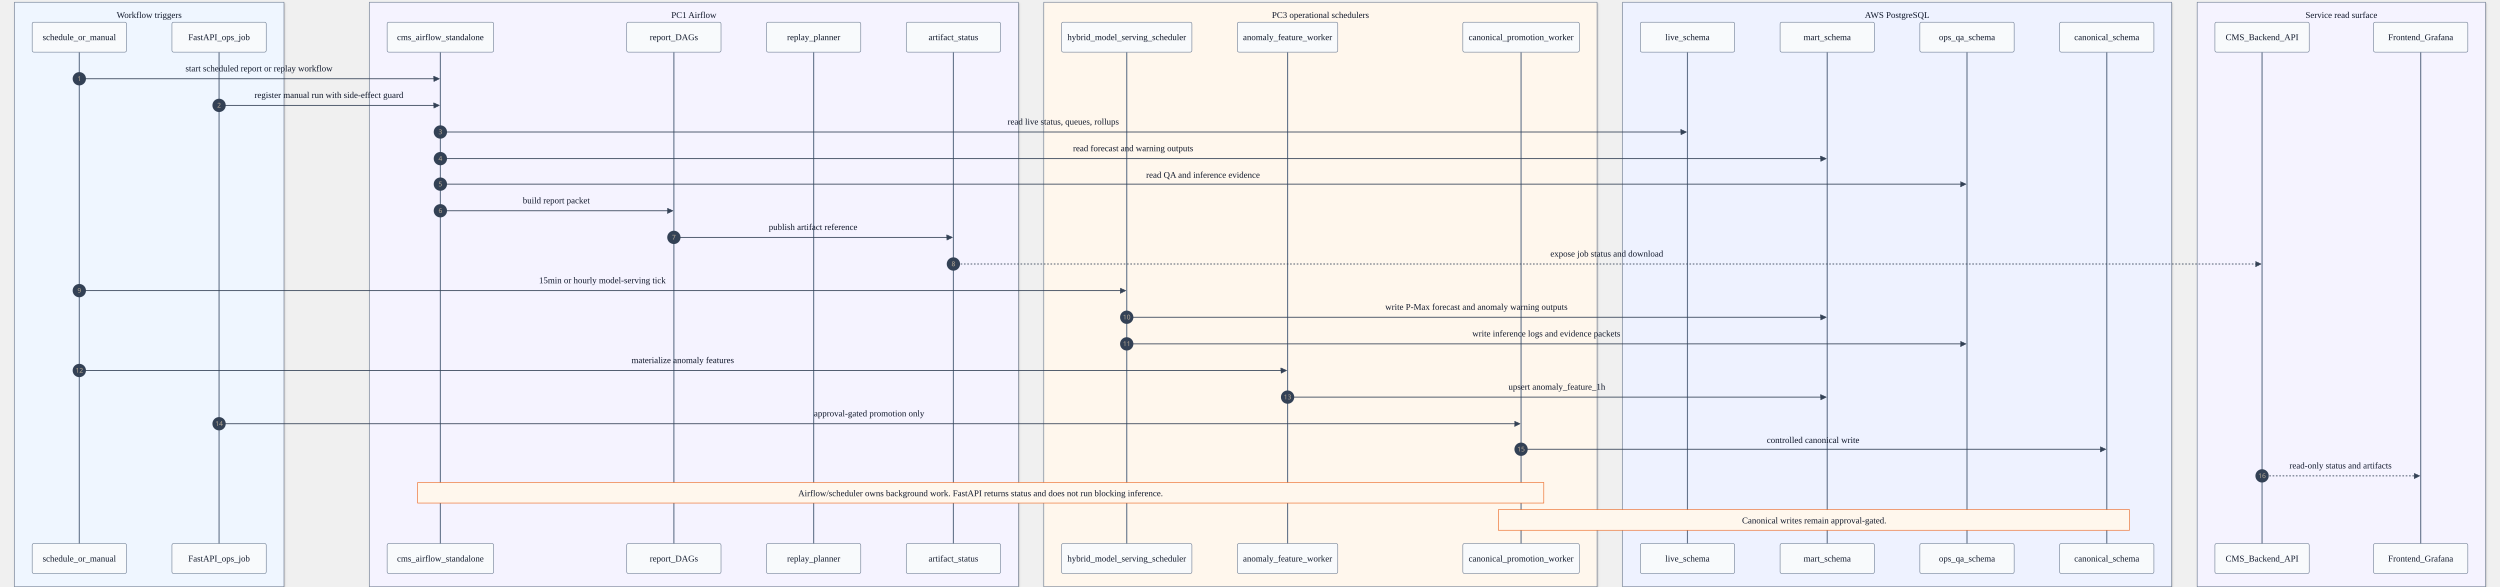
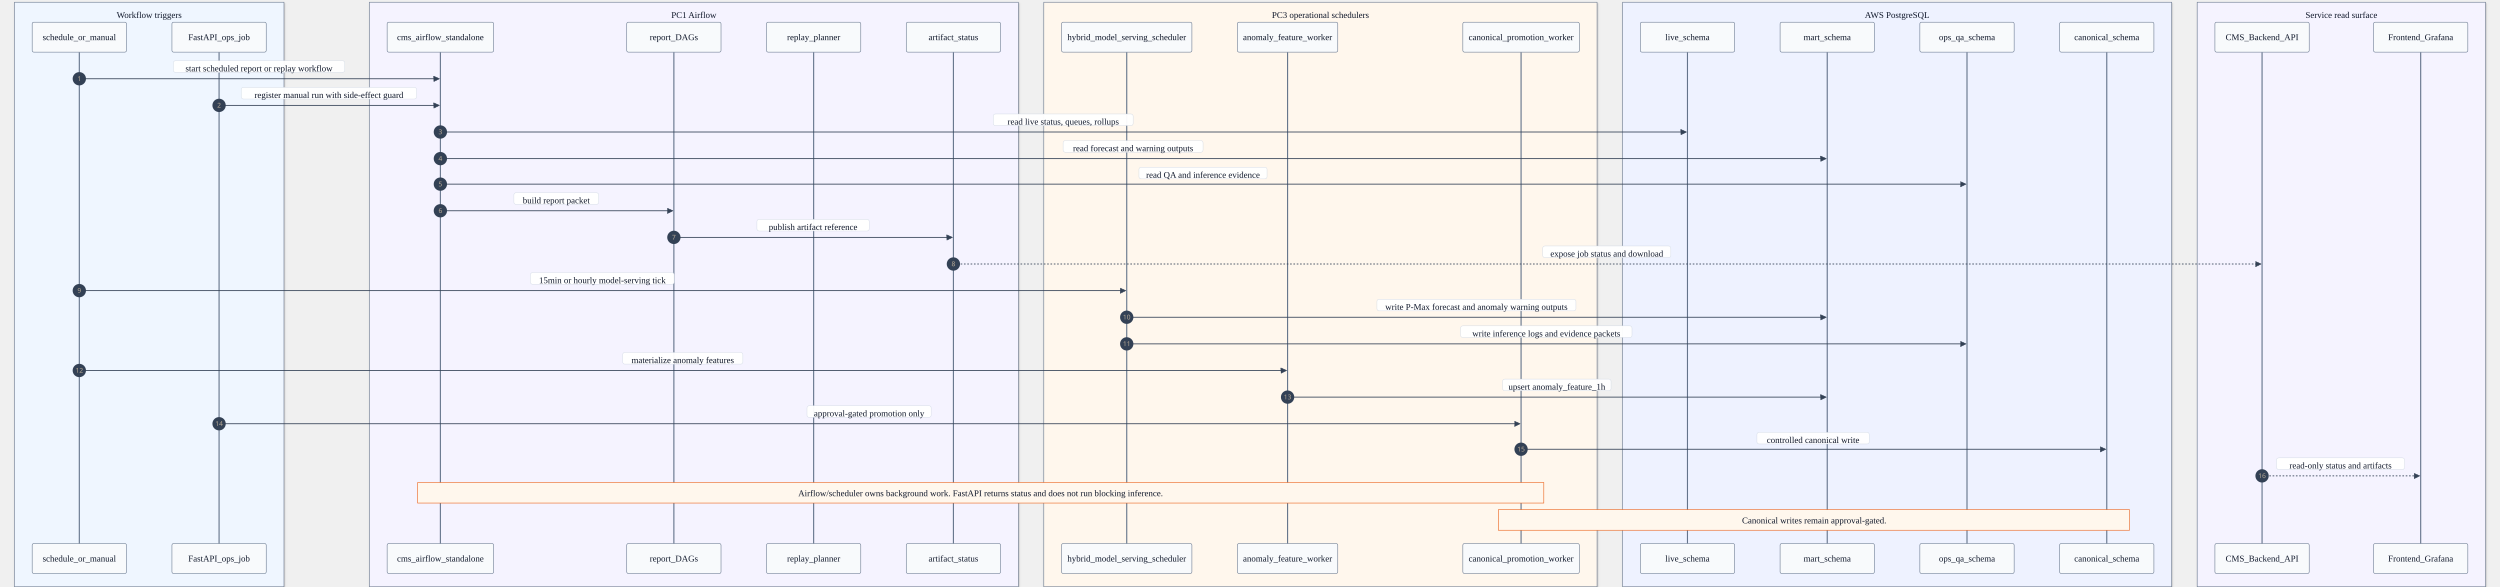
<svg xmlns="http://www.w3.org/2000/svg" id="my-svg" width="100%" style="max-width: 4507.5px; background-color: white;" viewBox="-50 -10 4507.5 1057" role="graphics-document document" aria-roledescription="sequence">
  <g>
    <rect x="3911.5" y="-6" fill="rgb(245, 243, 255)" stroke="rgb(0,0,0, 0.5)" width="520" height="1054" class="rect" />
    <text x="4171.5" y="17" dominant-baseline="central" alignment-baseline="central" class="text" style="text-anchor: middle; font-size: 16px; font-weight: 400;">
      <tspan x="4171.5" dy="0">Service read surface</tspan>
    </text>
  </g>
  <g>
    <rect x="2875.5" y="-6" fill="rgb(238, 242, 255)" stroke="rgb(0,0,0, 0.5)" width="990" height="1054" class="rect" />
    <text x="3370.5" y="17" dominant-baseline="central" alignment-baseline="central" class="text" style="text-anchor: middle; font-size: 16px; font-weight: 400;">
      <tspan x="3370.5" dy="0">AWS PostgreSQL</tspan>
    </text>
  </g>
  <g>
    <rect x="1832" y="-6" fill="rgb(255, 247, 237)" stroke="rgb(0,0,0, 0.5)" width="997.5" height="1054" class="rect" />
    <text x="2330.75" y="17" dominant-baseline="central" alignment-baseline="central" class="text" style="text-anchor: middle; font-size: 16px; font-weight: 400;">
      <tspan x="2330.75" dy="0">PC3 operational schedulers</tspan>
    </text>
  </g>
  <g>
    <rect x="616" y="-6" fill="rgb(245, 243, 255)" stroke="rgb(0,0,0, 0.5)" width="1170" height="1054" class="rect" />
    <text x="1201" y="17" dominant-baseline="central" alignment-baseline="central" class="text" style="text-anchor: middle; font-size: 16px; font-weight: 400;">
      <tspan x="1201" dy="0">PC1 Airflow</tspan>
    </text>
  </g>
  <g>
    <rect x="-24" y="-6" fill="rgb(239, 246, 255)" stroke="rgb(0,0,0, 0.5)" width="486" height="1054" class="rect" />
    <text x="219" y="17" dominant-baseline="central" alignment-baseline="central" class="text" style="text-anchor: middle; font-size: 16px; font-weight: 400;">
      <tspan x="219" dy="0">Workflow triggers</tspan>
    </text>
  </g>
  <g>
    <rect x="4229.5" y="970" fill="#eaeaea" stroke="#666" width="170" height="54" name="UI" rx="3" ry="3" class="actor actor-bottom" />
    <text x="4314.5" y="997" dominant-baseline="central" alignment-baseline="central" class="actor actor-box" style="text-anchor: middle; font-size: 16px; font-weight: 400;">
      <tspan x="4314.5" dy="0">Frontend_Grafana</tspan>
    </text>
  </g>
  <g>
    <rect x="3943.5" y="970" fill="#eaeaea" stroke="#666" width="170" height="54" name="API" rx="3" ry="3" class="actor actor-bottom" />
    <text x="4028.5" y="997" dominant-baseline="central" alignment-baseline="central" class="actor actor-box" style="text-anchor: middle; font-size: 16px; font-weight: 400;">
      <tspan x="4028.5" dy="0">CMS_Backend_API</tspan>
    </text>
  </g>
  <g>
    <rect x="3663.5" y="970" fill="#eaeaea" stroke="#666" width="170" height="54" name="CAN" rx="3" ry="3" class="actor actor-bottom" />
    <text x="3748.5" y="997" dominant-baseline="central" alignment-baseline="central" class="actor actor-box" style="text-anchor: middle; font-size: 16px; font-weight: 400;">
      <tspan x="3748.5" dy="0">canonical_schema</tspan>
    </text>
  </g>
  <g>
    <rect x="3411.5" y="970" fill="#eaeaea" stroke="#666" width="170" height="54" name="OPSQA" rx="3" ry="3" class="actor actor-bottom" />
    <text x="3496.5" y="997" dominant-baseline="central" alignment-baseline="central" class="actor actor-box" style="text-anchor: middle; font-size: 16px; font-weight: 400;">
      <tspan x="3496.5" dy="0">ops_qa_schema</tspan>
    </text>
  </g>
  <g>
    <rect x="3159.5" y="970" fill="#eaeaea" stroke="#666" width="170" height="54" name="MART" rx="3" ry="3" class="actor actor-bottom" />
    <text x="3244.5" y="997" dominant-baseline="central" alignment-baseline="central" class="actor actor-box" style="text-anchor: middle; font-size: 16px; font-weight: 400;">
      <tspan x="3244.5" dy="0">mart_schema</tspan>
    </text>
  </g>
  <g>
    <rect x="2907.5" y="970" fill="#eaeaea" stroke="#666" width="170" height="54" name="LIVE" rx="3" ry="3" class="actor actor-bottom" />
    <text x="2992.5" y="997" dominant-baseline="central" alignment-baseline="central" class="actor actor-box" style="text-anchor: middle; font-size: 16px; font-weight: 400;">
      <tspan x="2992.5" dy="0">live_schema</tspan>
    </text>
  </g>
  <g>
    <rect x="2587.5" y="970" fill="#eaeaea" stroke="#666" width="210" height="54" name="CPW" rx="3" ry="3" class="actor actor-bottom" />
    <text x="2692.5" y="997" dominant-baseline="central" alignment-baseline="central" class="actor actor-box" style="text-anchor: middle; font-size: 16px; font-weight: 400;">
      <tspan x="2692.5" dy="0">canonical_promotion_worker</tspan>
    </text>
  </g>
  <g>
    <rect x="2181" y="970" fill="#eaeaea" stroke="#666" width="181" height="54" name="AFW" rx="3" ry="3" class="actor actor-bottom" />
    <text x="2271.5" y="997" dominant-baseline="central" alignment-baseline="central" class="actor actor-box" style="text-anchor: middle; font-size: 16px; font-weight: 400;">
      <tspan x="2271.5" dy="0">anomaly_feature_worker</tspan>
    </text>
  </g>
  <g>
    <rect x="1864" y="970" fill="#eaeaea" stroke="#666" width="235" height="54" name="MS" rx="3" ry="3" class="actor actor-bottom" />
    <text x="1981.5" y="997" dominant-baseline="central" alignment-baseline="central" class="actor actor-box" style="text-anchor: middle; font-size: 16px; font-weight: 400;">
      <tspan x="1981.5" dy="0">hybrid_model_serving_scheduler</tspan>
    </text>
  </g>
  <g>
    <rect x="1584" y="970" fill="#eaeaea" stroke="#666" width="170" height="54" name="STATUS" rx="3" ry="3" class="actor actor-bottom" />
    <text x="1669" y="997" dominant-baseline="central" alignment-baseline="central" class="actor actor-box" style="text-anchor: middle; font-size: 16px; font-weight: 400;">
      <tspan x="1669" dy="0">artifact_status</tspan>
    </text>
  </g>
  <g>
    <rect x="1332" y="970" fill="#eaeaea" stroke="#666" width="170" height="54" name="REPLAY" rx="3" ry="3" class="actor actor-bottom" />
    <text x="1417" y="997" dominant-baseline="central" alignment-baseline="central" class="actor actor-box" style="text-anchor: middle; font-size: 16px; font-weight: 400;">
      <tspan x="1417" dy="0">replay_planner</tspan>
    </text>
  </g>
  <g>
    <rect x="1080" y="970" fill="#eaeaea" stroke="#666" width="170" height="54" name="REP" rx="3" ry="3" class="actor actor-bottom" />
    <text x="1165" y="997" dominant-baseline="central" alignment-baseline="central" class="actor actor-box" style="text-anchor: middle; font-size: 16px; font-weight: 400;">
      <tspan x="1165" dy="0">report_DAGs</tspan>
    </text>
  </g>
  <g>
    <rect x="648" y="970" fill="#eaeaea" stroke="#666" width="192" height="54" name="AF" rx="3" ry="3" class="actor actor-bottom" />
    <text x="744" y="997" dominant-baseline="central" alignment-baseline="central" class="actor actor-box" style="text-anchor: middle; font-size: 16px; font-weight: 400;">
      <tspan x="744" dy="0">cms_airflow_standalone</tspan>
    </text>
  </g>
  <g>
    <rect x="260" y="970" fill="#eaeaea" stroke="#666" width="170" height="54" name="APIJOB" rx="3" ry="3" class="actor actor-bottom" />
    <text x="345" y="997" dominant-baseline="central" alignment-baseline="central" class="actor actor-box" style="text-anchor: middle; font-size: 16px; font-weight: 400;">
      <tspan x="345" dy="0">FastAPI_ops_job</tspan>
    </text>
  </g>
  <g>
    <rect x="8" y="970" fill="#eaeaea" stroke="#666" width="170" height="54" name="T" rx="3" ry="3" class="actor actor-bottom" />
    <text x="93" y="997" dominant-baseline="central" alignment-baseline="central" class="actor actor-box" style="text-anchor: middle; font-size: 16px; font-weight: 400;">
      <tspan x="93" dy="0">schedule_or_manual</tspan>
    </text>
  </g>
  <g>
    <line id="actor14" x1="4314.5" y1="84" x2="4314.5" y2="970" class="actor-line 200" stroke-width="0.5px" stroke="#999" name="UI" data-et="life-line" data-id="UI" />
    <g id="root-14" data-et="participant" data-type="participant" data-id="UI">
      <rect x="4229.5" y="30" fill="#eaeaea" stroke="#666" width="170" height="54" name="UI" rx="3" ry="3" class="actor actor-top" />
      <text x="4314.5" y="57" dominant-baseline="central" alignment-baseline="central" class="actor actor-box" style="text-anchor: middle; font-size: 16px; font-weight: 400;">
        <tspan x="4314.5" dy="0">Frontend_Grafana</tspan>
      </text>
    </g>
  </g>
  <g>
    <line id="actor13" x1="4028.5" y1="84" x2="4028.5" y2="970" class="actor-line 200" stroke-width="0.5px" stroke="#999" name="API" data-et="life-line" data-id="API" />
    <g id="root-13" data-et="participant" data-type="participant" data-id="API">
      <rect x="3943.5" y="30" fill="#eaeaea" stroke="#666" width="170" height="54" name="API" rx="3" ry="3" class="actor actor-top" />
      <text x="4028.5" y="57" dominant-baseline="central" alignment-baseline="central" class="actor actor-box" style="text-anchor: middle; font-size: 16px; font-weight: 400;">
        <tspan x="4028.5" dy="0">CMS_Backend_API</tspan>
      </text>
    </g>
  </g>
  <g>
    <line id="actor12" x1="3748.5" y1="84" x2="3748.5" y2="970" class="actor-line 200" stroke-width="0.5px" stroke="#999" name="CAN" data-et="life-line" data-id="CAN" />
    <g id="root-12" data-et="participant" data-type="participant" data-id="CAN">
      <rect x="3663.5" y="30" fill="#eaeaea" stroke="#666" width="170" height="54" name="CAN" rx="3" ry="3" class="actor actor-top" />
      <text x="3748.5" y="57" dominant-baseline="central" alignment-baseline="central" class="actor actor-box" style="text-anchor: middle; font-size: 16px; font-weight: 400;">
        <tspan x="3748.5" dy="0">canonical_schema</tspan>
      </text>
    </g>
  </g>
  <g>
    <line id="actor11" x1="3496.5" y1="84" x2="3496.5" y2="970" class="actor-line 200" stroke-width="0.5px" stroke="#999" name="OPSQA" data-et="life-line" data-id="OPSQA" />
    <g id="root-11" data-et="participant" data-type="participant" data-id="OPSQA">
      <rect x="3411.5" y="30" fill="#eaeaea" stroke="#666" width="170" height="54" name="OPSQA" rx="3" ry="3" class="actor actor-top" />
      <text x="3496.5" y="57" dominant-baseline="central" alignment-baseline="central" class="actor actor-box" style="text-anchor: middle; font-size: 16px; font-weight: 400;">
        <tspan x="3496.5" dy="0">ops_qa_schema</tspan>
      </text>
    </g>
  </g>
  <g>
    <line id="actor10" x1="3244.5" y1="84" x2="3244.5" y2="970" class="actor-line 200" stroke-width="0.5px" stroke="#999" name="MART" data-et="life-line" data-id="MART" />
    <g id="root-10" data-et="participant" data-type="participant" data-id="MART">
      <rect x="3159.5" y="30" fill="#eaeaea" stroke="#666" width="170" height="54" name="MART" rx="3" ry="3" class="actor actor-top" />
      <text x="3244.5" y="57" dominant-baseline="central" alignment-baseline="central" class="actor actor-box" style="text-anchor: middle; font-size: 16px; font-weight: 400;">
        <tspan x="3244.5" dy="0">mart_schema</tspan>
      </text>
    </g>
  </g>
  <g>
    <line id="actor9" x1="2992.5" y1="84" x2="2992.5" y2="970" class="actor-line 200" stroke-width="0.5px" stroke="#999" name="LIVE" data-et="life-line" data-id="LIVE" />
    <g id="root-9" data-et="participant" data-type="participant" data-id="LIVE">
      <rect x="2907.5" y="30" fill="#eaeaea" stroke="#666" width="170" height="54" name="LIVE" rx="3" ry="3" class="actor actor-top" />
      <text x="2992.5" y="57" dominant-baseline="central" alignment-baseline="central" class="actor actor-box" style="text-anchor: middle; font-size: 16px; font-weight: 400;">
        <tspan x="2992.5" dy="0">live_schema</tspan>
      </text>
    </g>
  </g>
  <g>
    <line id="actor8" x1="2692.5" y1="84" x2="2692.5" y2="970" class="actor-line 200" stroke-width="0.5px" stroke="#999" name="CPW" data-et="life-line" data-id="CPW" />
    <g id="root-8" data-et="participant" data-type="participant" data-id="CPW">
      <rect x="2587.5" y="30" fill="#eaeaea" stroke="#666" width="210" height="54" name="CPW" rx="3" ry="3" class="actor actor-top" />
      <text x="2692.5" y="57" dominant-baseline="central" alignment-baseline="central" class="actor actor-box" style="text-anchor: middle; font-size: 16px; font-weight: 400;">
        <tspan x="2692.5" dy="0">canonical_promotion_worker</tspan>
      </text>
    </g>
  </g>
  <g>
    <line id="actor7" x1="2271.5" y1="84" x2="2271.5" y2="970" class="actor-line 200" stroke-width="0.5px" stroke="#999" name="AFW" data-et="life-line" data-id="AFW" />
    <g id="root-7" data-et="participant" data-type="participant" data-id="AFW">
      <rect x="2181" y="30" fill="#eaeaea" stroke="#666" width="181" height="54" name="AFW" rx="3" ry="3" class="actor actor-top" />
      <text x="2271.5" y="57" dominant-baseline="central" alignment-baseline="central" class="actor actor-box" style="text-anchor: middle; font-size: 16px; font-weight: 400;">
        <tspan x="2271.5" dy="0">anomaly_feature_worker</tspan>
      </text>
    </g>
  </g>
  <g>
    <line id="actor6" x1="1981.5" y1="84" x2="1981.5" y2="970" class="actor-line 200" stroke-width="0.5px" stroke="#999" name="MS" data-et="life-line" data-id="MS" />
    <g id="root-6" data-et="participant" data-type="participant" data-id="MS">
      <rect x="1864" y="30" fill="#eaeaea" stroke="#666" width="235" height="54" name="MS" rx="3" ry="3" class="actor actor-top" />
      <text x="1981.5" y="57" dominant-baseline="central" alignment-baseline="central" class="actor actor-box" style="text-anchor: middle; font-size: 16px; font-weight: 400;">
        <tspan x="1981.5" dy="0">hybrid_model_serving_scheduler</tspan>
      </text>
    </g>
  </g>
  <g>
    <line id="actor5" x1="1669" y1="84" x2="1669" y2="970" class="actor-line 200" stroke-width="0.5px" stroke="#999" name="STATUS" data-et="life-line" data-id="STATUS" />
    <g id="root-5" data-et="participant" data-type="participant" data-id="STATUS">
      <rect x="1584" y="30" fill="#eaeaea" stroke="#666" width="170" height="54" name="STATUS" rx="3" ry="3" class="actor actor-top" />
      <text x="1669" y="57" dominant-baseline="central" alignment-baseline="central" class="actor actor-box" style="text-anchor: middle; font-size: 16px; font-weight: 400;">
        <tspan x="1669" dy="0">artifact_status</tspan>
      </text>
    </g>
  </g>
  <g>
    <line id="actor4" x1="1417" y1="84" x2="1417" y2="970" class="actor-line 200" stroke-width="0.5px" stroke="#999" name="REPLAY" data-et="life-line" data-id="REPLAY" />
    <g id="root-4" data-et="participant" data-type="participant" data-id="REPLAY">
      <rect x="1332" y="30" fill="#eaeaea" stroke="#666" width="170" height="54" name="REPLAY" rx="3" ry="3" class="actor actor-top" />
      <text x="1417" y="57" dominant-baseline="central" alignment-baseline="central" class="actor actor-box" style="text-anchor: middle; font-size: 16px; font-weight: 400;">
        <tspan x="1417" dy="0">replay_planner</tspan>
      </text>
    </g>
  </g>
  <g>
    <line id="actor3" x1="1165" y1="84" x2="1165" y2="970" class="actor-line 200" stroke-width="0.5px" stroke="#999" name="REP" data-et="life-line" data-id="REP" />
    <g id="root-3" data-et="participant" data-type="participant" data-id="REP">
      <rect x="1080" y="30" fill="#eaeaea" stroke="#666" width="170" height="54" name="REP" rx="3" ry="3" class="actor actor-top" />
      <text x="1165" y="57" dominant-baseline="central" alignment-baseline="central" class="actor actor-box" style="text-anchor: middle; font-size: 16px; font-weight: 400;">
        <tspan x="1165" dy="0">report_DAGs</tspan>
      </text>
    </g>
  </g>
  <g>
    <line id="actor2" x1="744" y1="84" x2="744" y2="970" class="actor-line 200" stroke-width="0.5px" stroke="#999" name="AF" data-et="life-line" data-id="AF" />
    <g id="root-2" data-et="participant" data-type="participant" data-id="AF">
      <rect x="648" y="30" fill="#eaeaea" stroke="#666" width="192" height="54" name="AF" rx="3" ry="3" class="actor actor-top" />
      <text x="744" y="57" dominant-baseline="central" alignment-baseline="central" class="actor actor-box" style="text-anchor: middle; font-size: 16px; font-weight: 400;">
        <tspan x="744" dy="0">cms_airflow_standalone</tspan>
      </text>
    </g>
  </g>
  <g>
    <line id="actor1" x1="345" y1="84" x2="345" y2="970" class="actor-line 200" stroke-width="0.5px" stroke="#999" name="APIJOB" data-et="life-line" data-id="APIJOB" />
    <g id="root-1" data-et="participant" data-type="participant" data-id="APIJOB">
      <rect x="260" y="30" fill="#eaeaea" stroke="#666" width="170" height="54" name="APIJOB" rx="3" ry="3" class="actor actor-top" />
      <text x="345" y="57" dominant-baseline="central" alignment-baseline="central" class="actor actor-box" style="text-anchor: middle; font-size: 16px; font-weight: 400;">
        <tspan x="345" dy="0">FastAPI_ops_job</tspan>
      </text>
    </g>
  </g>
  <g>
    <line id="actor0" x1="93" y1="84" x2="93" y2="970" class="actor-line 200" stroke-width="0.5px" stroke="#999" name="T" data-et="life-line" data-id="T" />
    <g id="root-0" data-et="participant" data-type="participant" data-id="T">
      <rect x="8" y="30" fill="#eaeaea" stroke="#666" width="170" height="54" name="T" rx="3" ry="3" class="actor actor-top" />
      <text x="93" y="57" dominant-baseline="central" alignment-baseline="central" class="actor actor-box" style="text-anchor: middle; font-size: 16px; font-weight: 400;">
        <tspan x="93" dy="0">schedule_or_manual</tspan>
      </text>
    </g>
  </g>
  <style>#my-svg{font-size:14px;fill:#0f172a;}@keyframes edge-animation-frame{from{stroke-dashoffset:0;}}@keyframes dash{to{stroke-dashoffset:0;}}#my-svg .edge-animation-slow{stroke-dasharray:9,5!important;stroke-dashoffset:900;animation:dash 50s linear infinite;stroke-linecap:round;}#my-svg .edge-animation-fast{stroke-dasharray:9,5!important;stroke-dashoffset:900;animation:dash 20s linear infinite;stroke-linecap:round;}#my-svg .error-icon{fill:#ffffff;}#my-svg .error-text{fill:#0f172a;stroke:#0f172a;}#my-svg .edge-thickness-normal{stroke-width:1px;}#my-svg .edge-thickness-thick{stroke-width:3.5px;}#my-svg .edge-pattern-solid{stroke-dasharray:0;}#my-svg .edge-thickness-invisible{stroke-width:0;fill:none;}#my-svg .edge-pattern-dashed{stroke-dasharray:3;}#my-svg .edge-pattern-dotted{stroke-dasharray:2;}#my-svg .marker{fill:#475569;stroke:#475569;}#my-svg .marker.cross{stroke:#475569;}#my-svg svg{font-size:14px;}#my-svg p{margin:0;}#my-svg .actor{stroke:#64748b;fill:#f8fafc;stroke-width:1;}#my-svg rect.actor.outer-path[data-look="neo"]{filter:drop-shadow( 1px 2px 2px rgba(185,185,185,1));}#my-svg rect.note[data-look="neo"]{stroke:#ea580c;fill:#fff7ed;filter:drop-shadow( 1px 2px 2px rgba(185,185,185,1));}#my-svg text.actor&gt;tspan{fill:#0f172a;stroke:none;}#my-svg .actor-line{stroke:#64748b;}#my-svg .innerArc{stroke-width:1.5;stroke-dasharray:none;}#my-svg .messageLine0{stroke-width:1.5;stroke-dasharray:none;stroke:#334155;}#my-svg .messageLine1{stroke-width:1.5;stroke-dasharray:2,2;stroke:#334155;}#my-svg [id$="-arrowhead"] path{fill:#334155;stroke:#334155;}#my-svg .sequenceNumber{fill:#b8aa96;}#my-svg [id$="-sequencenumber"]{fill:#334155;}#my-svg [id$="-crosshead"] path{fill:#334155;stroke:#334155;}#my-svg .messageText{fill:#0f172a;stroke:none;}#my-svg .labelBox{stroke:#64748b;fill:#f8fafc;filter:none;}#my-svg .labelText,#my-svg .labelText&gt;tspan{fill:#0f172a;stroke:none;}#my-svg .loopText,#my-svg .loopText&gt;tspan{fill:#0f172a;stroke:none;}#my-svg .sectionTitle,#my-svg .sectionTitle&gt;tspan{fill:#0f172a;stroke:none;}#my-svg .loopLine{stroke-width:2px;stroke-dasharray:2,2;stroke:#64748b;fill:#64748b;}#my-svg .note{stroke:#ea580c;fill:#fff7ed;}#my-svg .noteText,#my-svg .noteText&gt;tspan{fill:#0f172a;stroke:none;font-weight:normal;}#my-svg .activation0{fill:#e0f2fe;stroke:#0284c7;}#my-svg .activation1{fill:#e0f2fe;stroke:#0284c7;}#my-svg .activation2{fill:#e0f2fe;stroke:#0284c7;}#my-svg .actorPopupMenu{position:absolute;}#my-svg .actorPopupMenuPanel{position:absolute;fill:#f8fafc;box-shadow:0px 8px 16px 0px rgba(0,0,0,0.2);filter:drop-shadow(3px 5px 2px rgb(0 0 0 / 0.4));}#my-svg .actor-man circle,#my-svg line{fill:#f8fafc;stroke-width:2px;}#my-svg g rect.rect{filter:drop-shadow( 1px 2px 2px rgba(185,185,185,1));stroke:#64748b;}#my-svg .node .neo-node{stroke:#64748b;}#my-svg [data-look="neo"].node rect,#my-svg [data-look="neo"].cluster rect,#my-svg [data-look="neo"].node polygon{stroke:url(#my-svg-gradient);filter:drop-shadow( 1px 2px 2px rgba(185,185,185,1));}#my-svg [data-look="neo"].node path{stroke:url(#my-svg-gradient);stroke-width:1px;}#my-svg [data-look="neo"].node .outer-path{filter:drop-shadow( 1px 2px 2px rgba(185,185,185,1));}#my-svg [data-look="neo"].node .neo-line path{stroke:#64748b;filter:none;}#my-svg [data-look="neo"].node circle{stroke:url(#my-svg-gradient);filter:drop-shadow( 1px 2px 2px rgba(185,185,185,1));}#my-svg [data-look="neo"].node circle .state-start{fill:#000000;}#my-svg [data-look="neo"].icon-shape .icon{fill:url(#my-svg-gradient);filter:drop-shadow( 1px 2px 2px rgba(185,185,185,1));}#my-svg [data-look="neo"].icon-shape .icon-neo path{stroke:url(#my-svg-gradient);filter:drop-shadow( 1px 2px 2px rgba(185,185,185,1));}#my-svg :root{--mermaid-font-family:"trebuchet ms",verdana,arial,sans-serif;}</style>
  <g />
  <defs>
    <symbol id="my-svg-computer" width="24" height="24">
      <path transform="scale(.5)" d="M2 2v13h20v-13h-20zm18 11h-16v-9h16v9zm-10.228 6l.466-1h3.524l.467 1h-4.457zm14.228 3h-24l2-6h2.104l-1.33 4h18.45l-1.297-4h2.073l2 6zm-5-10h-14v-7h14v7z" />
    </symbol>
  </defs>
  <defs>
    <symbol id="my-svg-database" fill-rule="evenodd" clip-rule="evenodd">
      <path transform="scale(.5)" d="M12.258.001l.256.004.255.005.253.008.251.01.249.012.247.015.246.016.242.019.241.02.239.023.236.024.233.027.231.028.229.031.225.032.223.034.22.036.217.038.214.04.211.041.208.043.205.045.201.046.198.048.194.05.191.051.187.053.183.054.18.056.175.057.172.059.168.06.163.061.16.063.155.064.15.066.074.033.073.033.071.034.07.034.069.035.068.035.067.035.066.035.064.036.064.036.062.036.06.036.06.037.058.037.058.037.055.038.055.038.053.038.052.038.051.039.05.039.048.039.047.039.045.04.044.04.043.04.041.04.04.041.039.041.037.041.036.041.034.041.033.042.032.042.03.042.029.042.027.042.026.043.024.043.023.043.021.043.02.043.018.044.017.043.015.044.013.044.012.044.011.045.009.044.007.045.006.045.004.045.002.045.001.045v17l-.001.045-.002.045-.004.045-.006.045-.007.045-.009.044-.011.045-.012.044-.013.044-.015.044-.017.043-.018.044-.02.043-.021.043-.023.043-.024.043-.026.043-.027.042-.029.042-.03.042-.032.042-.033.042-.034.041-.036.041-.037.041-.039.041-.04.041-.041.04-.043.04-.044.04-.045.04-.047.039-.048.039-.05.039-.051.039-.052.038-.053.038-.055.038-.055.038-.058.037-.058.037-.06.037-.06.036-.062.036-.064.036-.064.036-.066.035-.067.035-.068.035-.069.035-.07.034-.071.034-.073.033-.074.033-.15.066-.155.064-.16.063-.163.061-.168.06-.172.059-.175.057-.18.056-.183.054-.187.053-.191.051-.194.05-.198.048-.201.046-.205.045-.208.043-.211.041-.214.04-.217.038-.22.036-.223.034-.225.032-.229.031-.231.028-.233.027-.236.024-.239.023-.241.02-.242.019-.246.016-.247.015-.249.012-.251.01-.253.008-.255.005-.256.004-.258.001-.258-.001-.256-.004-.255-.005-.253-.008-.251-.01-.249-.012-.247-.015-.245-.016-.243-.019-.241-.02-.238-.023-.236-.024-.234-.027-.231-.028-.228-.031-.226-.032-.223-.034-.22-.036-.217-.038-.214-.04-.211-.041-.208-.043-.204-.045-.201-.046-.198-.048-.195-.05-.19-.051-.187-.053-.184-.054-.179-.056-.176-.057-.172-.059-.167-.06-.164-.061-.159-.063-.155-.064-.151-.066-.074-.033-.072-.033-.072-.034-.07-.034-.069-.035-.068-.035-.067-.035-.066-.035-.064-.036-.063-.036-.062-.036-.061-.036-.06-.037-.058-.037-.057-.037-.056-.038-.055-.038-.053-.038-.052-.038-.051-.039-.049-.039-.049-.039-.046-.039-.046-.04-.044-.04-.043-.04-.041-.04-.04-.041-.039-.041-.037-.041-.036-.041-.034-.041-.033-.042-.032-.042-.03-.042-.029-.042-.027-.042-.026-.043-.024-.043-.023-.043-.021-.043-.02-.043-.018-.044-.017-.043-.015-.044-.013-.044-.012-.044-.011-.045-.009-.044-.007-.045-.006-.045-.004-.045-.002-.045-.001-.045v-17l.001-.045.002-.045.004-.045.006-.045.007-.045.009-.044.011-.045.012-.044.013-.044.015-.044.017-.043.018-.044.02-.043.021-.043.023-.043.024-.043.026-.043.027-.042.029-.042.03-.042.032-.042.033-.042.034-.041.036-.041.037-.041.039-.041.04-.041.041-.04.043-.04.044-.04.046-.04.046-.039.049-.039.049-.039.051-.039.052-.038.053-.038.055-.038.056-.038.057-.037.058-.037.06-.037.061-.036.062-.036.063-.036.064-.036.066-.035.067-.035.068-.035.069-.035.07-.034.072-.034.072-.033.074-.033.151-.066.155-.064.159-.063.164-.061.167-.06.172-.059.176-.057.179-.056.184-.054.187-.053.19-.051.195-.05.198-.048.201-.046.204-.045.208-.043.211-.041.214-.04.217-.038.22-.036.223-.034.226-.032.228-.031.231-.028.234-.027.236-.024.238-.023.241-.02.243-.019.245-.016.247-.015.249-.012.251-.01.253-.008.255-.005.256-.004.258-.001.258.001zm-9.258 20.499v.01l.001.021.003.021.004.022.005.021.006.022.007.022.009.023.01.022.011.023.012.023.013.023.015.023.016.024.017.023.018.024.019.024.021.024.022.025.023.024.024.025.052.049.056.05.061.051.066.051.07.051.075.051.079.052.084.052.088.052.092.052.097.052.102.051.105.052.11.052.114.051.119.051.123.051.127.05.131.05.135.05.139.048.144.049.147.047.152.047.155.047.16.045.163.045.167.043.171.043.176.041.178.041.183.039.187.039.19.037.194.035.197.035.202.033.204.031.209.03.212.029.216.027.219.025.222.024.226.021.23.02.233.018.236.016.24.015.243.012.246.01.249.008.253.005.256.004.259.001.26-.001.257-.004.254-.005.25-.008.247-.011.244-.012.241-.014.237-.016.233-.018.231-.021.226-.021.224-.024.22-.026.216-.027.212-.028.21-.031.205-.031.202-.034.198-.034.194-.036.191-.037.187-.039.183-.04.179-.04.175-.042.172-.043.168-.044.163-.045.16-.046.155-.046.152-.047.148-.048.143-.049.139-.049.136-.05.131-.05.126-.05.123-.051.118-.052.114-.051.11-.052.106-.052.101-.052.096-.052.092-.052.088-.053.083-.051.079-.052.074-.052.07-.051.065-.051.06-.051.056-.05.051-.05.023-.024.023-.025.021-.024.02-.024.019-.024.018-.024.017-.024.015-.023.014-.024.013-.023.012-.023.01-.023.01-.022.008-.022.006-.022.006-.022.004-.022.004-.021.001-.021.001-.021v-4.127l-.077.055-.08.053-.083.054-.085.053-.087.052-.09.052-.093.051-.095.05-.097.05-.1.049-.102.049-.105.048-.106.047-.109.047-.111.046-.114.045-.115.045-.118.044-.12.043-.122.042-.124.042-.126.041-.128.04-.13.04-.132.038-.134.038-.135.037-.138.037-.139.035-.142.035-.143.034-.144.033-.147.032-.148.031-.15.03-.151.03-.153.029-.154.027-.156.027-.158.026-.159.025-.161.024-.162.023-.163.022-.165.021-.166.02-.167.019-.169.018-.169.017-.171.016-.173.015-.173.014-.175.013-.175.012-.177.011-.178.01-.179.008-.179.008-.181.006-.182.005-.182.004-.184.003-.184.002h-.37l-.184-.002-.184-.003-.182-.004-.182-.005-.181-.006-.179-.008-.179-.008-.178-.01-.176-.011-.176-.012-.175-.013-.173-.014-.172-.015-.171-.016-.17-.017-.169-.018-.167-.019-.166-.02-.165-.021-.163-.022-.162-.023-.161-.024-.159-.025-.157-.026-.156-.027-.155-.027-.153-.029-.151-.03-.15-.03-.148-.031-.146-.032-.145-.033-.143-.034-.141-.035-.14-.035-.137-.037-.136-.037-.134-.038-.132-.038-.13-.04-.128-.04-.126-.041-.124-.042-.122-.042-.12-.044-.117-.043-.116-.045-.113-.045-.112-.046-.109-.047-.106-.047-.105-.048-.102-.049-.1-.049-.097-.05-.095-.05-.093-.052-.09-.051-.087-.052-.085-.053-.083-.054-.08-.054-.077-.054v4.127zm0-5.654v.011l.001.021.003.021.004.021.005.022.006.022.007.022.009.022.01.022.011.023.012.023.013.023.015.024.016.023.017.024.018.024.019.024.021.024.022.024.023.025.024.024.052.05.056.05.061.05.066.051.07.051.075.052.079.051.084.052.088.052.092.052.097.052.102.052.105.052.11.051.114.051.119.052.123.05.127.051.131.05.135.049.139.049.144.048.147.048.152.047.155.046.16.045.163.045.167.044.171.042.176.042.178.04.183.04.187.038.19.037.194.036.197.034.202.033.204.032.209.03.212.028.216.027.219.025.222.024.226.022.23.02.233.018.236.016.24.014.243.012.246.01.249.008.253.006.256.003.259.001.26-.001.257-.003.254-.006.25-.008.247-.01.244-.012.241-.015.237-.016.233-.018.231-.02.226-.022.224-.024.22-.025.216-.027.212-.029.21-.03.205-.032.202-.033.198-.035.194-.036.191-.037.187-.039.183-.039.179-.041.175-.042.172-.043.168-.044.163-.045.16-.045.155-.047.152-.047.148-.048.143-.048.139-.05.136-.049.131-.05.126-.051.123-.051.118-.051.114-.052.11-.052.106-.052.101-.052.096-.052.092-.052.088-.052.083-.052.079-.052.074-.051.07-.052.065-.051.06-.05.056-.051.051-.049.023-.025.023-.024.021-.025.02-.024.019-.024.018-.024.017-.024.015-.023.014-.023.013-.024.012-.022.01-.023.01-.023.008-.022.006-.022.006-.022.004-.021.004-.022.001-.021.001-.021v-4.139l-.077.054-.08.054-.083.054-.085.052-.087.053-.09.051-.093.051-.095.051-.097.05-.1.049-.102.049-.105.048-.106.047-.109.047-.111.046-.114.045-.115.044-.118.044-.12.044-.122.042-.124.042-.126.041-.128.04-.13.039-.132.039-.134.038-.135.037-.138.036-.139.036-.142.035-.143.033-.144.033-.147.033-.148.031-.15.03-.151.03-.153.028-.154.028-.156.027-.158.026-.159.025-.161.024-.162.023-.163.022-.165.021-.166.02-.167.019-.169.018-.169.017-.171.016-.173.015-.173.014-.175.013-.175.012-.177.011-.178.009-.179.009-.179.007-.181.007-.182.005-.182.004-.184.003-.184.002h-.37l-.184-.002-.184-.003-.182-.004-.182-.005-.181-.007-.179-.007-.179-.009-.178-.009-.176-.011-.176-.012-.175-.013-.173-.014-.172-.015-.171-.016-.17-.017-.169-.018-.167-.019-.166-.02-.165-.021-.163-.022-.162-.023-.161-.024-.159-.025-.157-.026-.156-.027-.155-.028-.153-.028-.151-.03-.15-.03-.148-.031-.146-.033-.145-.033-.143-.033-.141-.035-.14-.036-.137-.036-.136-.037-.134-.038-.132-.039-.13-.039-.128-.04-.126-.041-.124-.042-.122-.043-.12-.043-.117-.044-.116-.044-.113-.046-.112-.046-.109-.046-.106-.047-.105-.048-.102-.049-.1-.049-.097-.05-.095-.051-.093-.051-.09-.051-.087-.053-.085-.052-.083-.054-.08-.054-.077-.054v4.139zm0-5.666v.011l.001.02.003.022.004.021.005.022.006.021.007.022.009.023.01.022.011.023.012.023.013.023.015.023.016.024.017.024.018.023.019.024.021.025.022.024.023.024.024.025.052.05.056.05.061.05.066.051.07.051.075.052.079.051.084.052.088.052.092.052.097.052.102.052.105.051.11.052.114.051.119.051.123.051.127.05.131.05.135.05.139.049.144.048.147.048.152.047.155.046.16.045.163.045.167.043.171.043.176.042.178.04.183.04.187.038.19.037.194.036.197.034.202.033.204.032.209.03.212.028.216.027.219.025.222.024.226.021.23.02.233.018.236.017.24.014.243.012.246.01.249.008.253.006.256.003.259.001.26-.001.257-.003.254-.006.25-.008.247-.01.244-.013.241-.014.237-.016.233-.018.231-.02.226-.022.224-.024.22-.025.216-.027.212-.029.21-.03.205-.032.202-.033.198-.035.194-.036.191-.037.187-.039.183-.039.179-.041.175-.042.172-.043.168-.044.163-.045.16-.045.155-.047.152-.047.148-.048.143-.049.139-.049.136-.049.131-.051.126-.05.123-.051.118-.052.114-.051.11-.052.106-.052.101-.052.096-.052.092-.052.088-.052.083-.052.079-.052.074-.052.07-.051.065-.051.06-.051.056-.05.051-.049.023-.025.023-.025.021-.024.02-.024.019-.024.018-.024.017-.024.015-.023.014-.024.013-.023.012-.023.01-.022.01-.023.008-.022.006-.022.006-.022.004-.022.004-.021.001-.021.001-.021v-4.153l-.077.054-.08.054-.083.053-.085.053-.087.053-.09.051-.093.051-.095.051-.097.05-.1.049-.102.048-.105.048-.106.048-.109.046-.111.046-.114.046-.115.044-.118.044-.12.043-.122.043-.124.042-.126.041-.128.04-.13.039-.132.039-.134.038-.135.037-.138.036-.139.036-.142.034-.143.034-.144.033-.147.032-.148.032-.15.03-.151.03-.153.028-.154.028-.156.027-.158.026-.159.024-.161.024-.162.023-.163.023-.165.021-.166.02-.167.019-.169.018-.169.017-.171.016-.173.015-.173.014-.175.013-.175.012-.177.01-.178.01-.179.009-.179.007-.181.006-.182.006-.182.004-.184.003-.184.001-.185.001-.185-.001-.184-.001-.184-.003-.182-.004-.182-.006-.181-.006-.179-.007-.179-.009-.178-.01-.176-.01-.176-.012-.175-.013-.173-.014-.172-.015-.171-.016-.17-.017-.169-.018-.167-.019-.166-.02-.165-.021-.163-.023-.162-.023-.161-.024-.159-.024-.157-.026-.156-.027-.155-.028-.153-.028-.151-.03-.15-.03-.148-.032-.146-.032-.145-.033-.143-.034-.141-.034-.14-.036-.137-.036-.136-.037-.134-.038-.132-.039-.13-.039-.128-.041-.126-.041-.124-.041-.122-.043-.12-.043-.117-.044-.116-.044-.113-.046-.112-.046-.109-.046-.106-.048-.105-.048-.102-.048-.1-.05-.097-.049-.095-.051-.093-.051-.09-.052-.087-.052-.085-.053-.083-.053-.08-.054-.077-.054v4.153zm8.74-8.179l-.257.004-.254.005-.25.008-.247.011-.244.012-.241.014-.237.016-.233.018-.231.021-.226.022-.224.023-.22.026-.216.027-.212.028-.21.031-.205.032-.202.033-.198.034-.194.036-.191.038-.187.038-.183.04-.179.041-.175.042-.172.043-.168.043-.163.045-.16.046-.155.046-.152.048-.148.048-.143.048-.139.049-.136.05-.131.05-.126.051-.123.051-.118.051-.114.052-.11.052-.106.052-.101.052-.096.052-.092.052-.088.052-.083.052-.079.052-.074.051-.07.052-.065.051-.06.05-.056.05-.051.05-.023.025-.023.024-.021.024-.02.025-.019.024-.018.024-.017.023-.015.024-.014.023-.013.023-.012.023-.01.023-.01.022-.008.022-.006.023-.006.021-.004.022-.004.021-.001.021-.001.021.001.021.001.021.004.021.004.022.006.021.006.023.008.022.01.022.01.023.012.023.013.023.014.023.015.024.017.023.018.024.019.024.02.025.021.024.023.024.023.025.051.05.056.05.06.05.065.051.07.052.074.051.079.052.083.052.088.052.092.052.096.052.101.052.106.052.11.052.114.052.118.051.123.051.126.051.131.05.136.05.139.049.143.048.148.048.152.048.155.046.16.046.163.045.168.043.172.043.175.042.179.041.183.04.187.038.191.038.194.036.198.034.202.033.205.032.21.031.212.028.216.027.22.026.224.023.226.022.231.021.233.018.237.016.241.014.244.012.247.011.25.008.254.005.257.004.26.001.26-.001.257-.004.254-.005.25-.008.247-.011.244-.012.241-.014.237-.016.233-.018.231-.021.226-.022.224-.023.22-.026.216-.027.212-.028.21-.031.205-.032.202-.033.198-.034.194-.036.191-.038.187-.038.183-.04.179-.041.175-.042.172-.043.168-.043.163-.045.16-.046.155-.046.152-.048.148-.048.143-.048.139-.049.136-.05.131-.05.126-.051.123-.051.118-.051.114-.052.11-.052.106-.052.101-.052.096-.052.092-.052.088-.052.083-.052.079-.052.074-.051.07-.052.065-.051.06-.05.056-.05.051-.05.023-.025.023-.024.021-.024.02-.025.019-.024.018-.024.017-.023.015-.024.014-.023.013-.023.012-.023.01-.023.01-.022.008-.022.006-.023.006-.021.004-.022.004-.021.001-.021.001-.021-.001-.021-.001-.021-.004-.021-.004-.022-.006-.021-.006-.023-.008-.022-.01-.022-.01-.023-.012-.023-.013-.023-.014-.023-.015-.024-.017-.023-.018-.024-.019-.024-.02-.025-.021-.024-.023-.024-.023-.025-.051-.05-.056-.05-.06-.05-.065-.051-.07-.052-.074-.051-.079-.052-.083-.052-.088-.052-.092-.052-.096-.052-.101-.052-.106-.052-.11-.052-.114-.052-.118-.051-.123-.051-.126-.051-.131-.05-.136-.05-.139-.049-.143-.048-.148-.048-.152-.048-.155-.046-.16-.046-.163-.045-.168-.043-.172-.043-.175-.042-.179-.041-.183-.04-.187-.038-.191-.038-.194-.036-.198-.034-.202-.033-.205-.032-.21-.031-.212-.028-.216-.027-.22-.026-.224-.023-.226-.022-.231-.021-.233-.018-.237-.016-.241-.014-.244-.012-.247-.011-.25-.008-.254-.005-.257-.004-.26-.001-.26.001z" />
    </symbol>
  </defs>
  <defs>
    <symbol id="my-svg-clock" width="24" height="24">
      <path transform="scale(.5)" d="M12 2c5.514 0 10 4.486 10 10s-4.486 10-10 10-10-4.486-10-10 4.486-10 10-10zm0-2c-6.627 0-12 5.373-12 12s5.373 12 12 12 12-5.373 12-12-5.373-12-12-12zm5.848 12.459c.202.038.202.333.001.372-1.907.361-6.045 1.111-6.547 1.111-.719 0-1.301-.582-1.301-1.301 0-.512.77-5.447 1.125-7.445.034-.192.312-.181.343.014l.985 6.238 5.394 1.011z" />
    </symbol>
  </defs>
  <defs>
    <marker id="my-svg-arrowhead" refX="7.9" refY="5" markerUnits="userSpaceOnUse" markerWidth="12" markerHeight="12" orient="auto-start-reverse">
      <path d="M -1 0 L 10 5 L 0 10 z" />
    </marker>
  </defs>
  <defs>
    <marker id="my-svg-crosshead" markerWidth="15" markerHeight="8" orient="auto" refX="4" refY="4.5">
      <path fill="none" stroke="#000000" stroke-width="1pt" d="M 1,2 L 6,7 M 6,2 L 1,7" style="stroke-dasharray: 0, 0;" />
    </marker>
  </defs>
  <defs>
    <marker id="my-svg-filled-head" refX="15.5" refY="7" markerWidth="20" markerHeight="28" orient="auto">
      <path d="M 18,7 L9,13 L14,7 L9,1 Z" />
    </marker>
  </defs>
  <defs>
    <marker id="my-svg-sequencenumber" refX="15" refY="15" markerWidth="60" markerHeight="40" orient="auto">
      <circle cx="15" cy="15" r="6" />
    </marker>
  </defs>
  <defs>
    <marker id="my-svg-solidTopArrowHead" refX="7.9" refY="7.25" markerUnits="userSpaceOnUse" markerWidth="12" markerHeight="12" orient="auto-start-reverse">
      <path d="M 0 0 L 10 8 L 0 8 z" />
    </marker>
  </defs>
  <defs>
    <marker id="my-svg-solidBottomArrowHead" refX="7.9" refY="0.75" markerUnits="userSpaceOnUse" markerWidth="12" markerHeight="12" orient="auto-start-reverse">
      <path d="M 0 0 L 10 0 L 0 8 z" />
    </marker>
  </defs>
  <defs>
    <marker id="my-svg-stickTopArrowHead" refX="7.5" refY="7" markerUnits="userSpaceOnUse" markerWidth="12" markerHeight="12" orient="auto-start-reverse">
      <path d="M 0 0 L 7 7" stroke="black" stroke-width="1.5" fill="none" />
    </marker>
  </defs>
  <defs>
    <marker id="my-svg-stickBottomArrowHead" refX="7.5" refY="0" markerUnits="userSpaceOnUse" markerWidth="12" markerHeight="12" orient="auto-start-reverse">
      <path d="M 0 7 L 7 0" stroke="black" stroke-width="1.5" fill="none" />
    </marker>
  </defs>
  <g data-et="note" data-id="i17">
    <rect x="703" y="860" fill="#EDF2AE" stroke="#666" width="2030.5" height="37" class="note" />
    <text x="1718" y="865" text-anchor="middle" dominant-baseline="middle" alignment-baseline="middle" class="noteText" dy="1em" style="font-size: 16px; font-weight: 400;">
      <tspan x="1718">Airflow/scheduler owns background work. FastAPI returns status and does not run blocking inference.</tspan>
    </text>
  </g>
  <g data-et="note" data-id="i18">
    <rect x="2651.5" y="909" fill="#EDF2AE" stroke="#666" width="1138" height="37" class="note" />
    <text x="3221" y="914" text-anchor="middle" dominant-baseline="middle" alignment-baseline="middle" class="noteText" dy="1em" style="font-size: 16px; font-weight: 400;">
      <tspan x="3221">Canonical writes remain approval-gated.</tspan>
    </text>
  </g>
+   <rect class="message-text-bg" x="262.5" y="99.5" width="309.1" height="21.0" rx="4" ry="4" fill="#ffffff" fill-opacity="0.96" stroke="#cbd5e1" stroke-opacity="0.85" stroke-width="0.8" />
  <text x="417" y="99" text-anchor="middle" dominant-baseline="middle" alignment-baseline="middle" class="messageText" dy="1em" style="font-size: 16px; font-weight: 400;">start scheduled report or replay workflow</text>
  <line x1="100" y1="132" x2="740" y2="132" class="messageLine0" data-et="message" data-id="i1" data-from="T" data-to="AF" stroke-width="2" stroke="none" marker-end="url(#my-svg-arrowhead)" style="fill: none;" />
  <line x1="93" y1="132" x2="93" y2="132" stroke-width="0" marker-start="url(#my-svg-sequencenumber)" />
  <text x="93" y="136" font-family="sans-serif" font-size="12px" text-anchor="middle" class="sequenceNumber">1</text>
+   <rect class="message-text-bg" x="384.9" y="147.5" width="316.2" height="21.0" rx="4" ry="4" fill="#ffffff" fill-opacity="0.96" stroke="#cbd5e1" stroke-opacity="0.85" stroke-width="0.8" />
  <text x="543" y="147" text-anchor="middle" dominant-baseline="middle" alignment-baseline="middle" class="messageText" dy="1em" style="font-size: 16px; font-weight: 400;">register manual run with side-effect guard</text>
  <line x1="352" y1="180" x2="740" y2="180" class="messageLine0" data-et="message" data-id="i2" data-from="APIJOB" data-to="AF" stroke-width="2" stroke="none" marker-end="url(#my-svg-arrowhead)" style="fill: none;" />
  <line x1="345" y1="180" x2="345" y2="180" stroke-width="0" marker-start="url(#my-svg-sequencenumber)" />
  <text x="345" y="184" font-family="sans-serif" font-size="12px" text-anchor="middle" class="sequenceNumber">2</text>
+   <rect class="message-text-bg" x="1740.8" y="195.5" width="252.3" height="21.0" rx="4" ry="4" fill="#ffffff" fill-opacity="0.96" stroke="#cbd5e1" stroke-opacity="0.85" stroke-width="0.8" />
  <text x="1867" y="195" text-anchor="middle" dominant-baseline="middle" alignment-baseline="middle" class="messageText" dy="1em" style="font-size: 16px; font-weight: 400;">read live status, queues, rollups</text>
  <line x1="751" y1="228" x2="2988.5" y2="228" class="messageLine0" data-et="message" data-id="i3" data-from="AF" data-to="LIVE" stroke-width="2" stroke="none" marker-end="url(#my-svg-arrowhead)" style="fill: none;" />
  <line x1="744" y1="228" x2="744" y2="228" stroke-width="0" marker-start="url(#my-svg-sequencenumber)" />
  <text x="744" y="232" font-family="sans-serif" font-size="12px" text-anchor="middle" class="sequenceNumber">3</text>
+   <rect class="message-text-bg" x="1866.8" y="243.5" width="252.3" height="21.0" rx="4" ry="4" fill="#ffffff" fill-opacity="0.96" stroke="#cbd5e1" stroke-opacity="0.85" stroke-width="0.8" />
  <text x="1993" y="243" text-anchor="middle" dominant-baseline="middle" alignment-baseline="middle" class="messageText" dy="1em" style="font-size: 16px; font-weight: 400;">read forecast and warning outputs</text>
  <line x1="751" y1="276" x2="3240.5" y2="276" class="messageLine0" data-et="message" data-id="i4" data-from="AF" data-to="MART" stroke-width="2" stroke="none" marker-end="url(#my-svg-arrowhead)" style="fill: none;" />
  <line x1="744" y1="276" x2="744" y2="276" stroke-width="0" marker-start="url(#my-svg-sequencenumber)" />
  <text x="744" y="280" font-family="sans-serif" font-size="12px" text-anchor="middle" class="sequenceNumber">4</text>
+   <rect class="message-text-bg" x="2003.5" y="291.5" width="231.0" height="21.0" rx="4" ry="4" fill="#ffffff" fill-opacity="0.96" stroke="#cbd5e1" stroke-opacity="0.85" stroke-width="0.8" />
  <text x="2119" y="291" text-anchor="middle" dominant-baseline="middle" alignment-baseline="middle" class="messageText" dy="1em" style="font-size: 16px; font-weight: 400;">read QA and inference evidence</text>
  <line x1="751" y1="322" x2="3492.5" y2="322" class="messageLine0" data-et="message" data-id="i5" data-from="AF" data-to="OPSQA" stroke-width="2" stroke="none" marker-end="url(#my-svg-arrowhead)" style="fill: none;" />
  <line x1="744" y1="322" x2="744" y2="322" stroke-width="0" marker-start="url(#my-svg-sequencenumber)" />
  <text x="744" y="326" font-family="sans-serif" font-size="12px" text-anchor="middle" class="sequenceNumber">5</text>
+   <rect class="message-text-bg" x="876.5" y="337.5" width="152.9" height="21.0" rx="4" ry="4" fill="#ffffff" fill-opacity="0.96" stroke="#cbd5e1" stroke-opacity="0.85" stroke-width="0.8" />
  <text x="953" y="337" text-anchor="middle" dominant-baseline="middle" alignment-baseline="middle" class="messageText" dy="1em" style="font-size: 16px; font-weight: 400;">build report packet</text>
  <line x1="751" y1="370" x2="1161" y2="370" class="messageLine0" data-et="message" data-id="i6" data-from="AF" data-to="REP" stroke-width="2" stroke="none" marker-end="url(#my-svg-arrowhead)" style="fill: none;" />
  <line x1="744" y1="370" x2="744" y2="370" stroke-width="0" marker-start="url(#my-svg-sequencenumber)" />
  <text x="744" y="374" font-family="sans-serif" font-size="12px" text-anchor="middle" class="sequenceNumber">6</text>
+   <rect class="message-text-bg" x="1314.7" y="385.5" width="202.6" height="21.0" rx="4" ry="4" fill="#ffffff" fill-opacity="0.96" stroke="#cbd5e1" stroke-opacity="0.85" stroke-width="0.8" />
  <text x="1416" y="385" text-anchor="middle" dominant-baseline="middle" alignment-baseline="middle" class="messageText" dy="1em" style="font-size: 16px; font-weight: 400;">publish artifact reference</text>
  <line x1="1172" y1="418" x2="1665" y2="418" class="messageLine0" data-et="message" data-id="i7" data-from="REP" data-to="STATUS" stroke-width="2" stroke="none" marker-end="url(#my-svg-arrowhead)" style="fill: none;" />
  <line x1="1165" y1="418" x2="1165" y2="418" stroke-width="0" marker-start="url(#my-svg-sequencenumber)" />
  <text x="1165" y="422" font-family="sans-serif" font-size="12px" text-anchor="middle" class="sequenceNumber">7</text>
+   <rect class="message-text-bg" x="2731.5" y="433.5" width="231.0" height="21.0" rx="4" ry="4" fill="#ffffff" fill-opacity="0.96" stroke="#cbd5e1" stroke-opacity="0.85" stroke-width="0.8" />
  <text x="2847" y="433" text-anchor="middle" dominant-baseline="middle" alignment-baseline="middle" class="messageText" dy="1em" style="font-size: 16px; font-weight: 400;">expose job status and download</text>
  <line x1="1676" y1="466" x2="4024.5" y2="466" class="messageLine1" data-et="message" data-id="i8" data-from="STATUS" data-to="API" stroke-width="2" stroke="none" marker-end="url(#my-svg-arrowhead)" style="stroke-dasharray: 3, 3; fill: none;" />
  <line x1="1669" y1="466" x2="1669" y2="466" stroke-width="0" marker-start="url(#my-svg-sequencenumber)" />
  <text x="1669" y="470" font-family="sans-serif" font-size="12px" text-anchor="middle" class="sequenceNumber">8</text>
+   <rect class="message-text-bg" x="906.3" y="481.5" width="259.4" height="21.0" rx="4" ry="4" fill="#ffffff" fill-opacity="0.96" stroke="#cbd5e1" stroke-opacity="0.85" stroke-width="0.8" />
  <text x="1036" y="481" text-anchor="middle" dominant-baseline="middle" alignment-baseline="middle" class="messageText" dy="1em" style="font-size: 16px; font-weight: 400;">15min or hourly model-serving tick</text>
  <line x1="100" y1="514" x2="1977.5" y2="514" class="messageLine0" data-et="message" data-id="i9" data-from="T" data-to="MS" stroke-width="2" stroke="none" marker-end="url(#my-svg-arrowhead)" style="fill: none;" />
  <line x1="93" y1="514" x2="93" y2="514" stroke-width="0" marker-start="url(#my-svg-sequencenumber)" />
  <text x="93" y="518" font-family="sans-serif" font-size="12px" text-anchor="middle" class="sequenceNumber">9</text>
+   <rect class="message-text-bg" x="2432.6" y="529.5" width="358.8" height="21.0" rx="4" ry="4" fill="#ffffff" fill-opacity="0.96" stroke="#cbd5e1" stroke-opacity="0.85" stroke-width="0.8" />
  <text x="2612" y="529" text-anchor="middle" dominant-baseline="middle" alignment-baseline="middle" class="messageText" dy="1em" style="font-size: 16px; font-weight: 400;">write P-Max forecast and anomaly warning outputs</text>
  <line x1="1988.5" y1="562" x2="3240.5" y2="562" class="messageLine0" data-et="message" data-id="i10" data-from="MS" data-to="MART" stroke-width="2" stroke="none" marker-end="url(#my-svg-arrowhead)" style="fill: none;" />
  <line x1="1981.5" y1="562" x2="1981.5" y2="562" stroke-width="0" marker-start="url(#my-svg-sequencenumber)" />
  <text x="1981.5" y="566" font-family="sans-serif" font-size="12px" text-anchor="middle" class="sequenceNumber">10</text>
+   <rect class="message-text-bg" x="2583.4" y="577.5" width="309.1" height="21.0" rx="4" ry="4" fill="#ffffff" fill-opacity="0.96" stroke="#cbd5e1" stroke-opacity="0.85" stroke-width="0.8" />
  <text x="2738" y="577" text-anchor="middle" dominant-baseline="middle" alignment-baseline="middle" class="messageText" dy="1em" style="font-size: 16px; font-weight: 400;">write inference logs and evidence packets</text>
  <line x1="1988.5" y1="610" x2="3492.5" y2="610" class="messageLine0" data-et="message" data-id="i11" data-from="MS" data-to="OPSQA" stroke-width="2" stroke="none" marker-end="url(#my-svg-arrowhead)" style="fill: none;" />
  <line x1="1981.5" y1="610" x2="1981.5" y2="610" stroke-width="0" marker-start="url(#my-svg-sequencenumber)" />
  <text x="1981.5" y="614" font-family="sans-serif" font-size="12px" text-anchor="middle" class="sequenceNumber">11</text>
+   <rect class="message-text-bg" x="1072.6" y="625.5" width="216.8" height="21.0" rx="4" ry="4" fill="#ffffff" fill-opacity="0.96" stroke="#cbd5e1" stroke-opacity="0.85" stroke-width="0.8" />
  <text x="1181" y="625" text-anchor="middle" dominant-baseline="middle" alignment-baseline="middle" class="messageText" dy="1em" style="font-size: 16px; font-weight: 400;">materialize anomaly features</text>
  <line x1="100" y1="658" x2="2267.5" y2="658" class="messageLine0" data-et="message" data-id="i12" data-from="T" data-to="AFW" stroke-width="2" stroke="none" marker-end="url(#my-svg-arrowhead)" style="fill: none;" />
  <line x1="93" y1="658" x2="93" y2="658" stroke-width="0" marker-start="url(#my-svg-sequencenumber)" />
  <text x="93" y="662" font-family="sans-serif" font-size="12px" text-anchor="middle" class="sequenceNumber">12</text>
+   <rect class="message-text-bg" x="2659.2" y="673.5" width="195.5" height="21.0" rx="4" ry="4" fill="#ffffff" fill-opacity="0.96" stroke="#cbd5e1" stroke-opacity="0.85" stroke-width="0.8" />
  <text x="2757" y="673" text-anchor="middle" dominant-baseline="middle" alignment-baseline="middle" class="messageText" dy="1em" style="font-size: 16px; font-weight: 400;">upsert anomaly_feature_1h</text>
  <line x1="2278.5" y1="706" x2="3240.5" y2="706" class="messageLine0" data-et="message" data-id="i13" data-from="AFW" data-to="MART" stroke-width="2" stroke="none" marker-end="url(#my-svg-arrowhead)" style="fill: none;" />
  <line x1="2271.5" y1="706" x2="2271.5" y2="706" stroke-width="0" marker-start="url(#my-svg-sequencenumber)" />
  <text x="2271.5" y="710" font-family="sans-serif" font-size="12px" text-anchor="middle" class="sequenceNumber">13</text>
+   <rect class="message-text-bg" x="1405.0" y="721.5" width="223.9" height="21.0" rx="4" ry="4" fill="#ffffff" fill-opacity="0.96" stroke="#cbd5e1" stroke-opacity="0.85" stroke-width="0.8" />
  <text x="1517" y="721" text-anchor="middle" dominant-baseline="middle" alignment-baseline="middle" class="messageText" dy="1em" style="font-size: 16px; font-weight: 400;">approval-gated promotion only</text>
  <line x1="352" y1="754" x2="2688.5" y2="754" class="messageLine0" data-et="message" data-id="i14" data-from="APIJOB" data-to="CPW" stroke-width="2" stroke="none" marker-end="url(#my-svg-arrowhead)" style="fill: none;" />
  <line x1="345" y1="754" x2="345" y2="754" stroke-width="0" marker-start="url(#my-svg-sequencenumber)" />
  <text x="345" y="758" font-family="sans-serif" font-size="12px" text-anchor="middle" class="sequenceNumber">14</text>
+   <rect class="message-text-bg" x="3117.7" y="769.5" width="202.6" height="21.0" rx="4" ry="4" fill="#ffffff" fill-opacity="0.96" stroke="#cbd5e1" stroke-opacity="0.85" stroke-width="0.8" />
  <text x="3219" y="769" text-anchor="middle" dominant-baseline="middle" alignment-baseline="middle" class="messageText" dy="1em" style="font-size: 16px; font-weight: 400;">controlled canonical write</text>
  <line x1="2699.5" y1="800" x2="3744.5" y2="800" class="messageLine0" data-et="message" data-id="i15" data-from="CPW" data-to="CAN" stroke-width="2" stroke="none" marker-end="url(#my-svg-arrowhead)" style="fill: none;" />
  <line x1="2692.5" y1="800" x2="2692.5" y2="800" stroke-width="0" marker-start="url(#my-svg-sequencenumber)" />
  <text x="2692.5" y="804" font-family="sans-serif" font-size="12px" text-anchor="middle" class="sequenceNumber">15</text>
+   <rect class="message-text-bg" x="4054.5" y="815.5" width="231.0" height="21.0" rx="4" ry="4" fill="#ffffff" fill-opacity="0.96" stroke="#cbd5e1" stroke-opacity="0.85" stroke-width="0.8" />
  <text x="4170" y="815" text-anchor="middle" dominant-baseline="middle" alignment-baseline="middle" class="messageText" dy="1em" style="font-size: 16px; font-weight: 400;">read-only status and artifacts</text>
  <line x1="4035.5" y1="848" x2="4310.5" y2="848" class="messageLine1" data-et="message" data-id="i16" data-from="API" data-to="UI" stroke-width="2" stroke="none" marker-end="url(#my-svg-arrowhead)" style="stroke-dasharray: 3, 3; fill: none;" />
  <line x1="4028.5" y1="848" x2="4028.5" y2="848" stroke-width="0" marker-start="url(#my-svg-sequencenumber)" />
  <text x="4028.5" y="852" font-family="sans-serif" font-size="12px" text-anchor="middle" class="sequenceNumber">16</text>
</svg>
